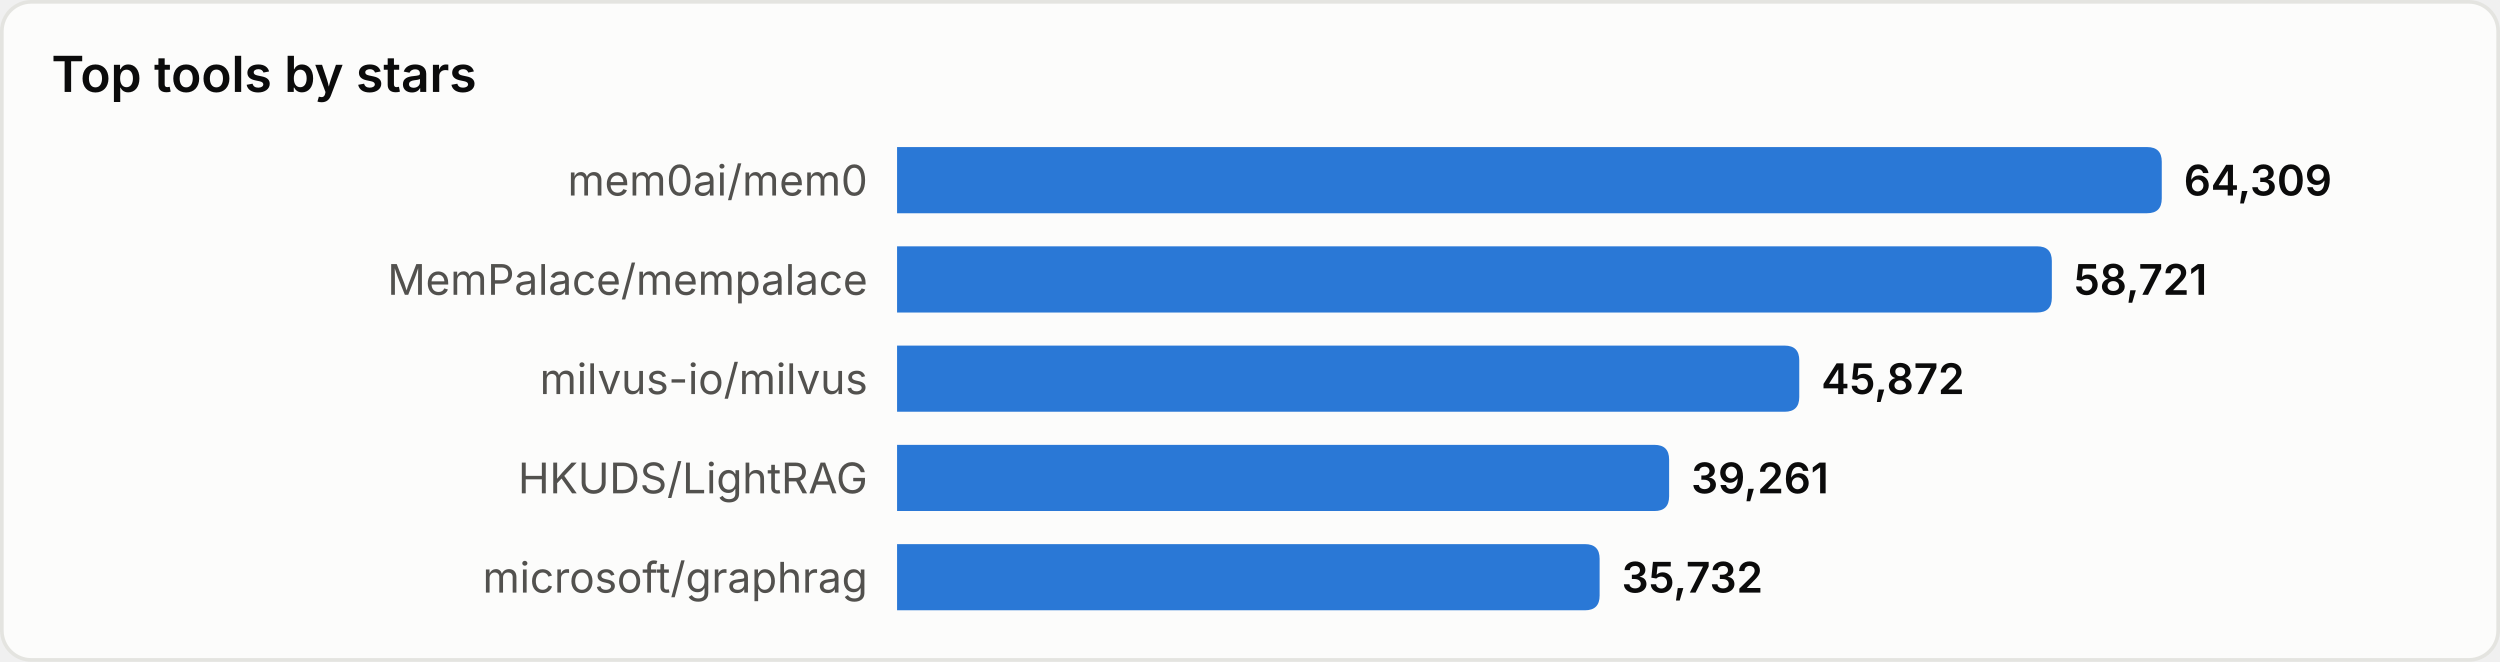
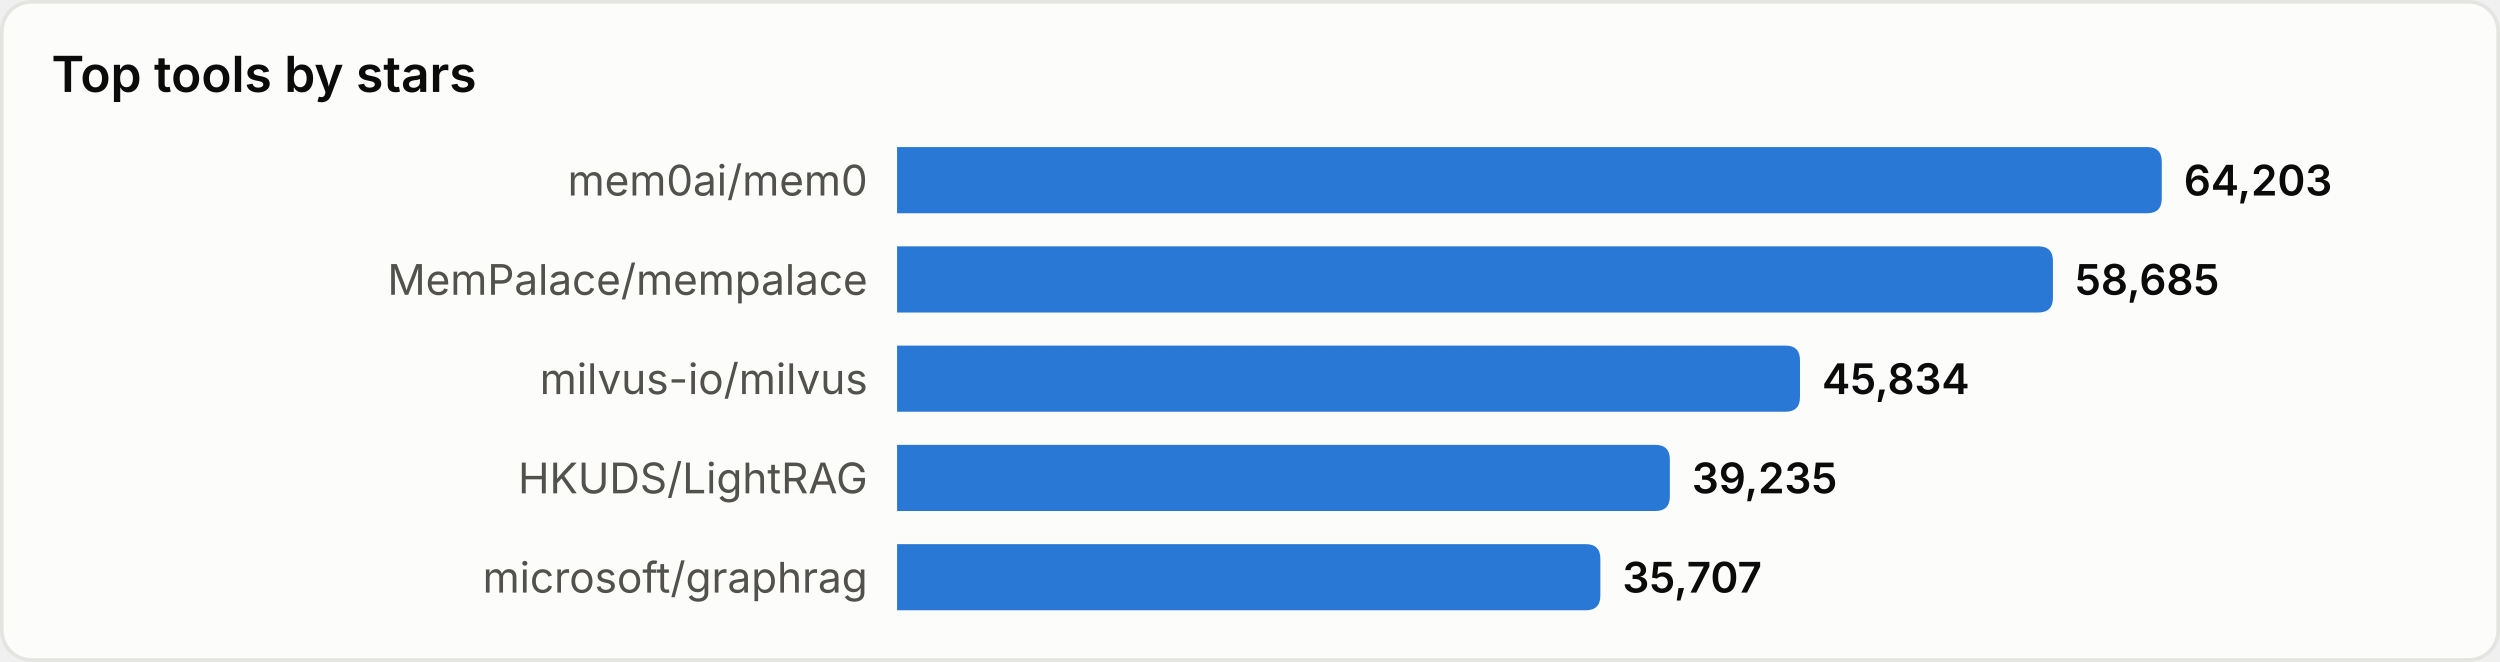
<svg xmlns="http://www.w3.org/2000/svg" width="680" height="180" viewBox="0 0 680 180" role="img" aria-label="Top tools by stars">
  <style>
text{font-family:system-ui,-apple-system,'Segoe UI',sans-serif}
.srf{fill:#fcfcfb;stroke:#e4e4e0}.ttl{fill:#0b0b0b;font-size:13.5px;font-weight:600}
.lbl{fill:#52514e;font-size:11.5px}.val{fill:#0b0b0b;font-size:11.5px;font-weight:600}
.bar{fill:#2a78d6}
@media(prefers-color-scheme:dark){
.srf{fill:#1a1a19;stroke:#33332f}.ttl{fill:#ffffff}
.lbl{fill:#c3c2b7}.val{fill:#ffffff}.bar{fill:#3987e5}
}
</style>
  <rect x="0.5" y="0.5" width="679" height="179" rx="8" class="srf" />
  <text x="14" y="25" class="ttl">Top tools by stars</text>
  <text x="236" y="49.0" class="lbl" text-anchor="end" dominant-baseline="central">mem0ai/mem0</text>
  <path d="M244,40 h340.0 q4,0 4,4 v10 q0,4 -4,4 h-340.0 z" class="bar" />
-   <text x="594.0" y="49.0" class="val" dominant-baseline="central">64,309</text>
+   <text x="594.0" y="49.0" class="val" dominant-baseline="central">64,203</text>
  <text x="236" y="76.0" class="lbl" text-anchor="end" dominant-baseline="central">MemPalace/mempalace</text>
-   <path d="M244,67 h310.1 q4,0 4,4 v10 q0,4 -4,4 h-310.1 z" class="bar" />
-   <text x="564.1" y="76.0" class="val" dominant-baseline="central">58,721</text>
+   <path d="M244,67 h310.4 q4,0 4,4 v10 q0,4 -4,4 h-310.4 z" class="bar" />
+   <text x="564.4" y="76.0" class="val" dominant-baseline="central">58,685</text>
  <text x="236" y="103.0" class="lbl" text-anchor="end" dominant-baseline="central">milvus-io/milvus</text>
-   <path d="M244,94 h241.4 q4,0 4,4 v10 q0,4 -4,4 h-241.4 z" class="bar" />
-   <text x="495.4" y="103.0" class="val" dominant-baseline="central">45,872</text>
+   <path d="M244,94 h241.6 q4,0 4,4 v10 q0,4 -4,4 h-241.6 z" class="bar" />
+   <text x="495.6" y="103.0" class="val" dominant-baseline="central">45,834</text>
  <text x="236" y="130.0" class="lbl" text-anchor="end" dominant-baseline="central">HKUDS/LightRAG</text>
-   <path d="M244,121 h206.0 q4,0 4,4 v10 q0,4 -4,4 h-206.0 z" class="bar" />
-   <text x="460.0" y="130.0" class="val" dominant-baseline="central">39,261</text>
+   <path d="M244,121 h206.2 q4,0 4,4 v10 q0,4 -4,4 h-206.2 z" class="bar" />
+   <text x="460.2" y="130.0" class="val" dominant-baseline="central">39,235</text>
  <text x="236" y="157.0" class="lbl" text-anchor="end" dominant-baseline="central">microsoft/graphrag</text>
-   <path d="M244,148 h187.1 q4,0 4,4 v10 q0,4 -4,4 h-187.1 z" class="bar" />
-   <text x="441.1" y="157.0" class="val" dominant-baseline="central">35,732</text>
+   <path d="M244,148 h187.3 q4,0 4,4 v10 q0,4 -4,4 h-187.3 z" class="bar" />
+   <text x="441.3" y="157.0" class="val" dominant-baseline="central">35,707</text>
</svg>
